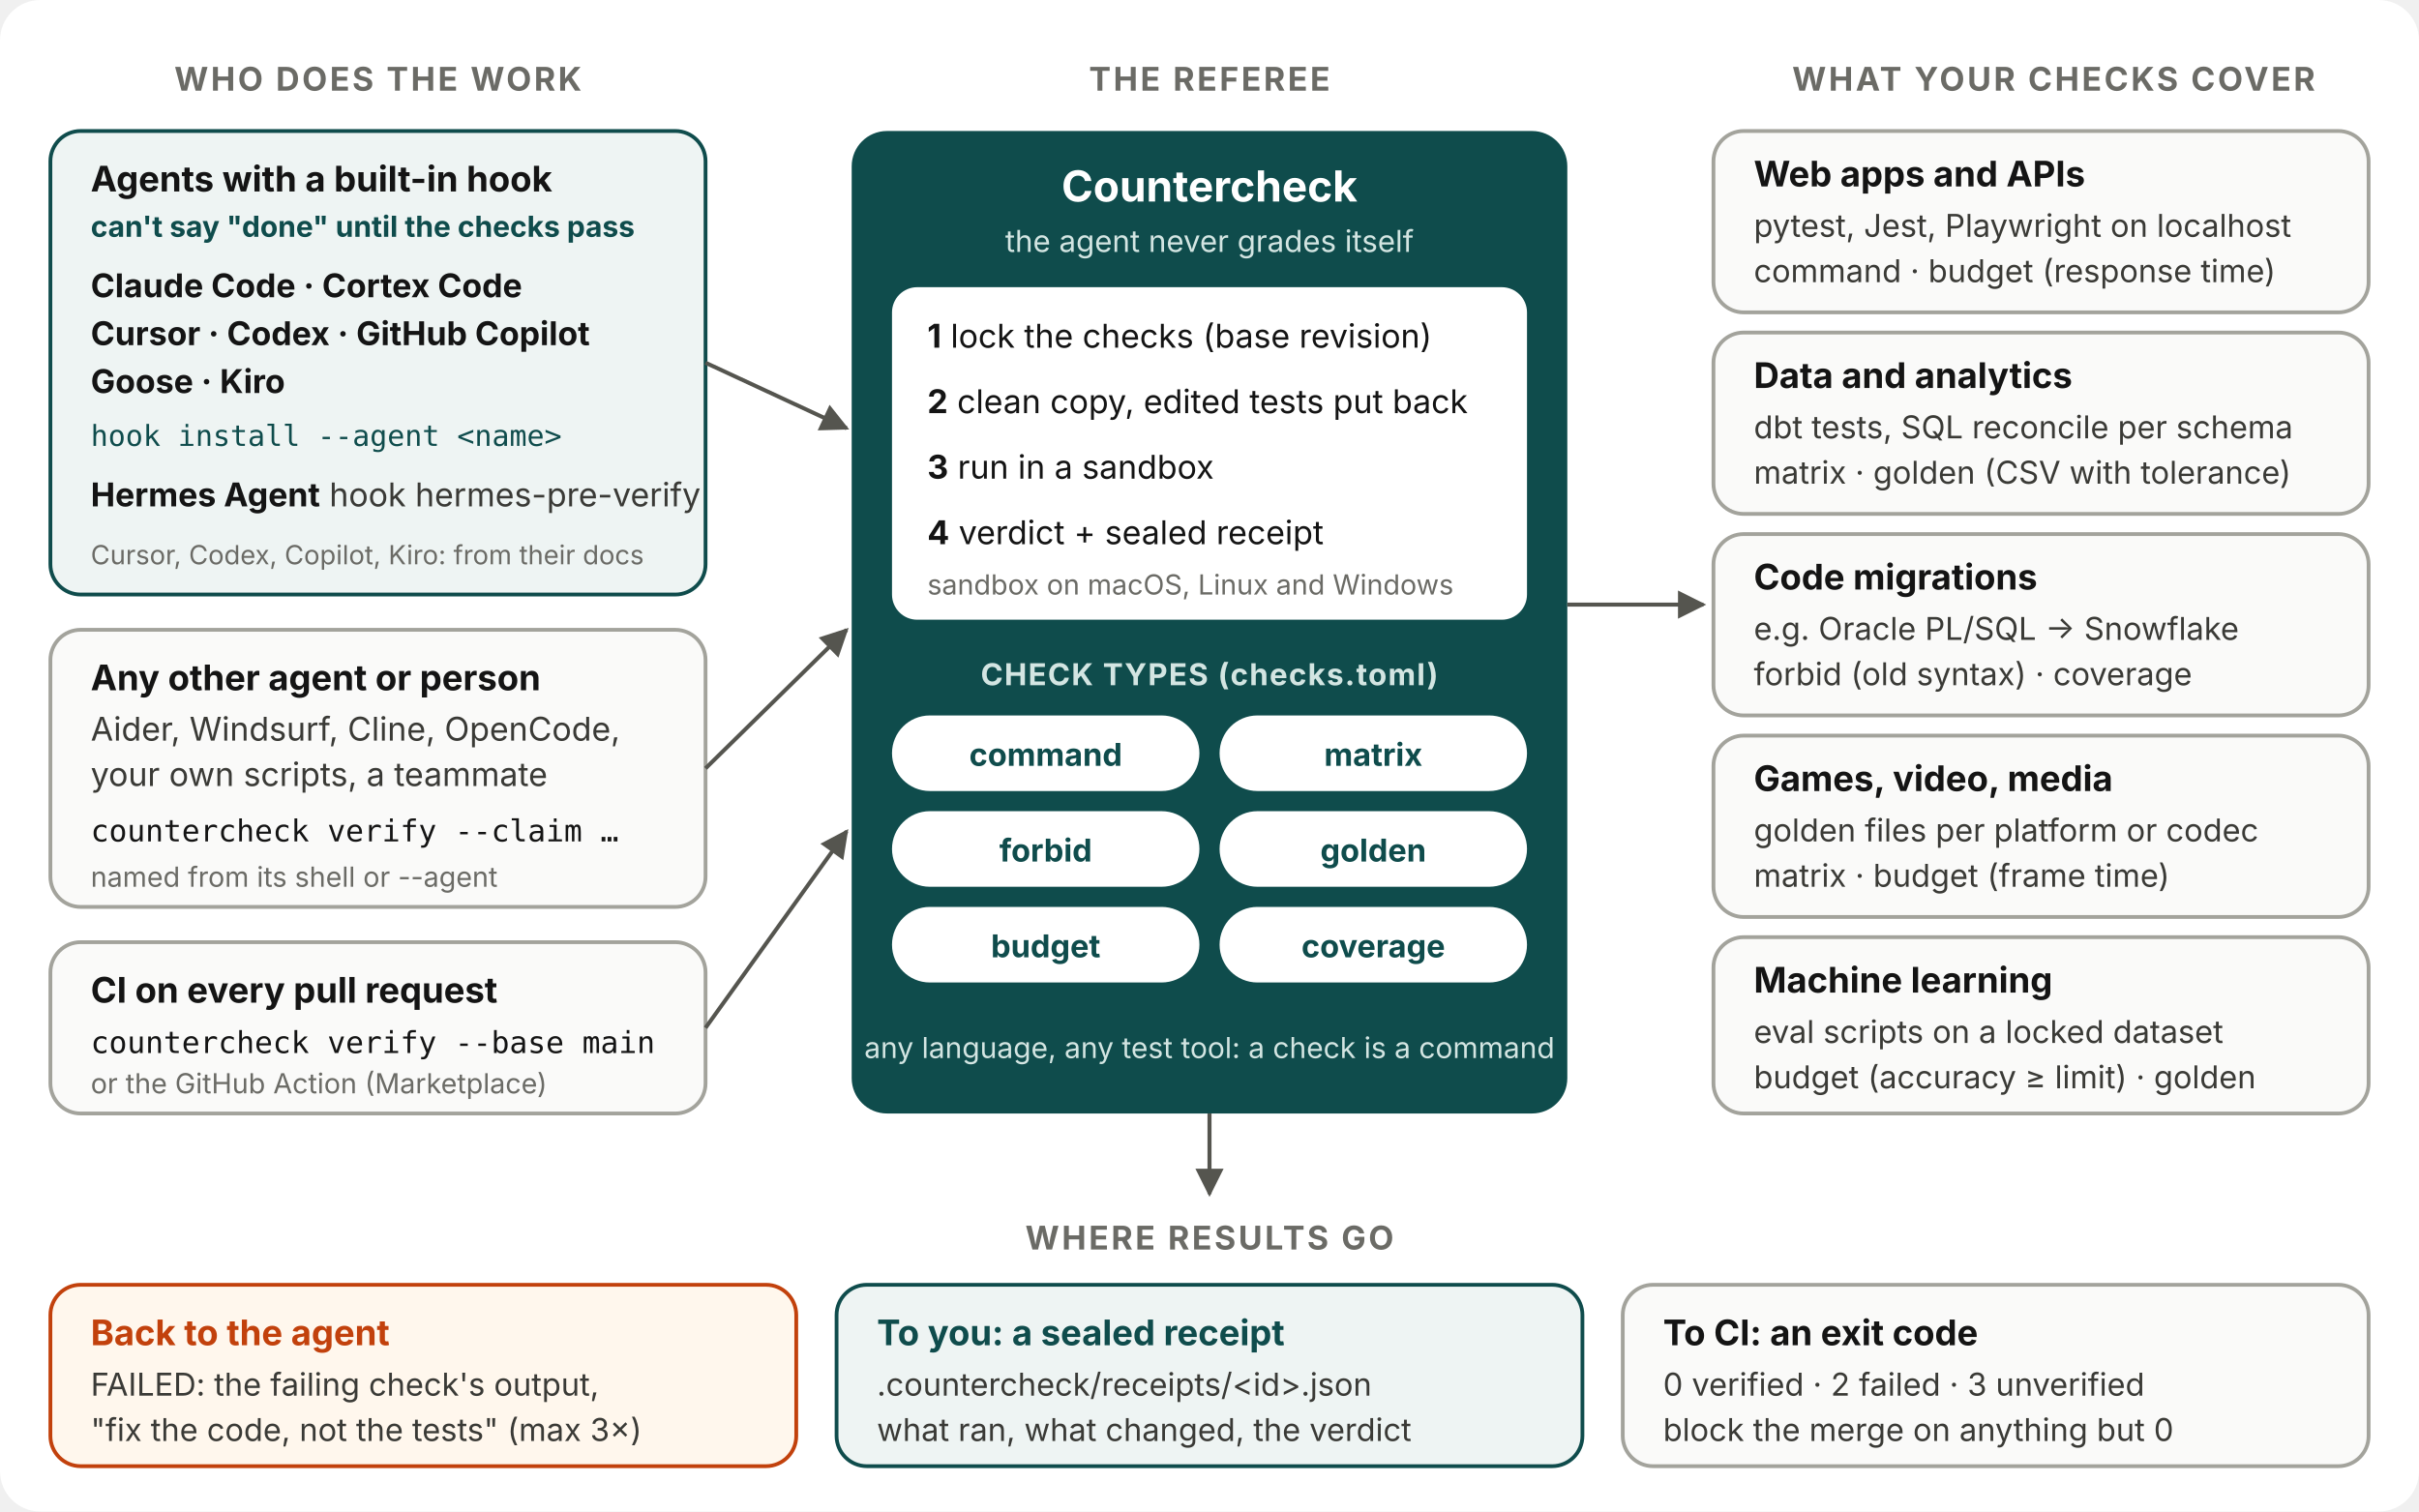
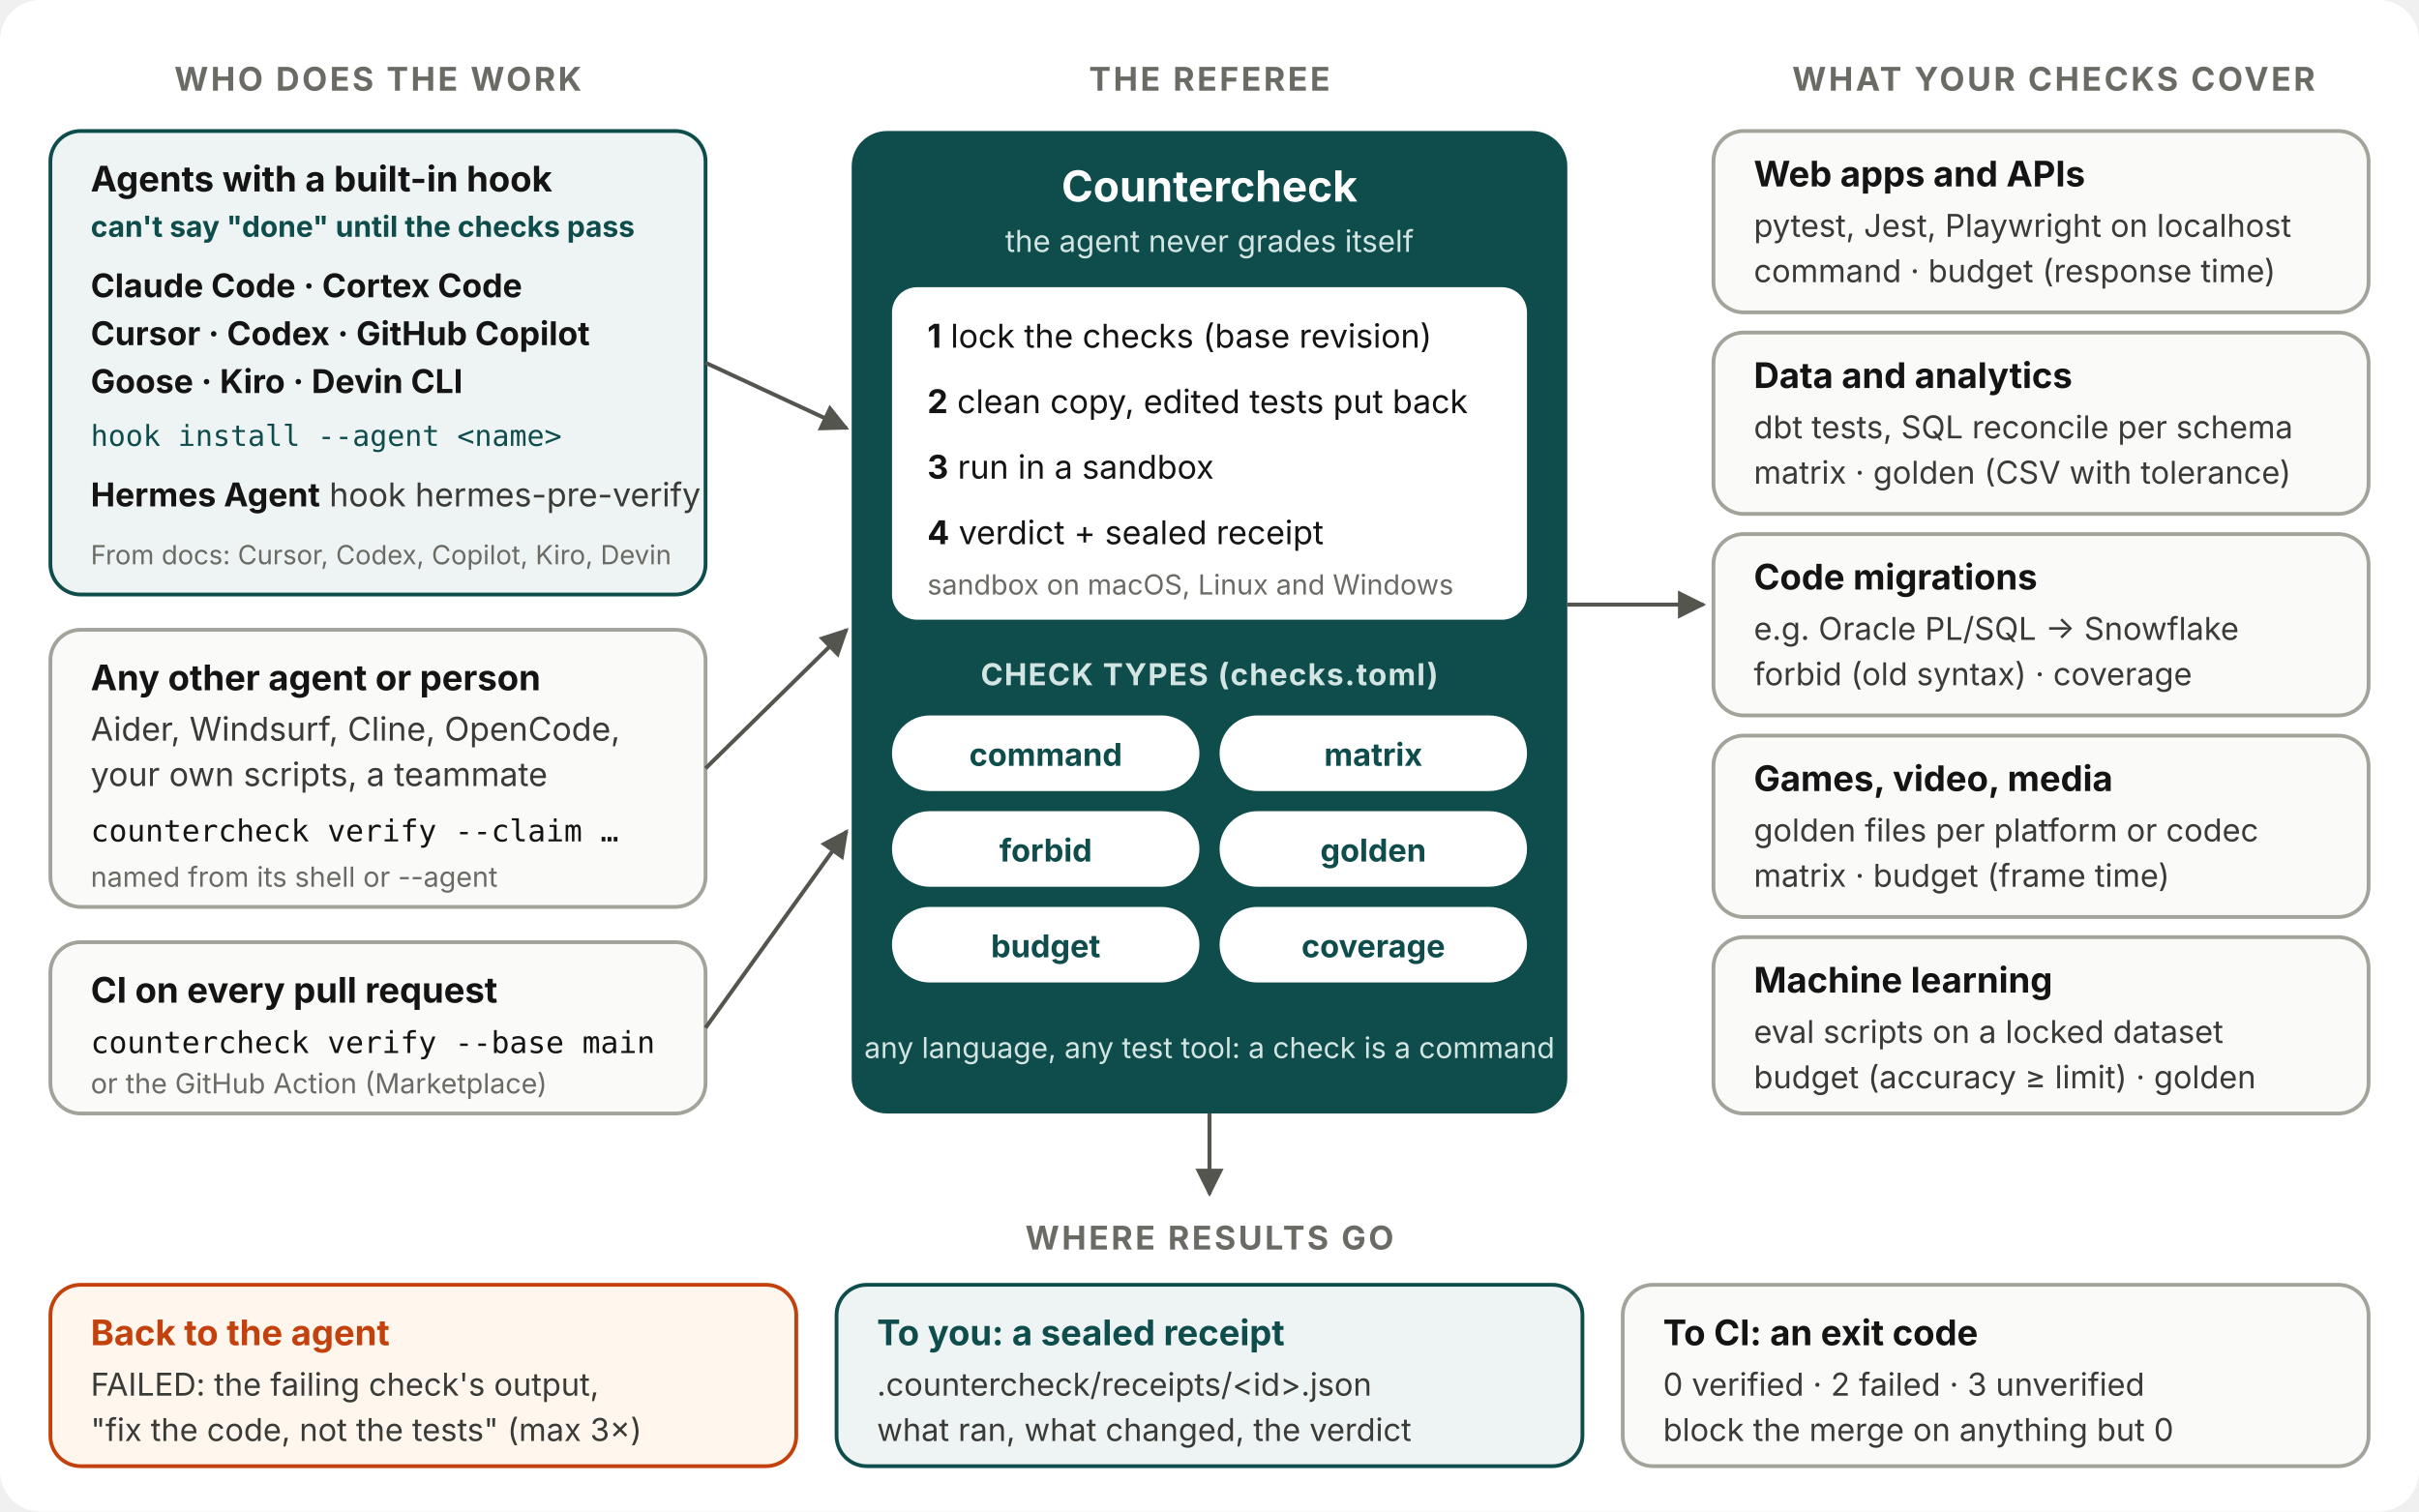
<svg xmlns="http://www.w3.org/2000/svg" width="960" height="600" viewBox="0 0 960 600" font-family="Inter, -apple-system, BlinkMacSystemFont, 'Segoe UI', Helvetica, Arial, sans-serif">
  <defs>
    <marker id="a" viewBox="0 0 10 10" refX="9" refY="5" markerWidth="7" markerHeight="7" orient="auto-start-reverse">
      <path d="M0,0 L10,5 L0,10 z" fill="#55554F" />
    </marker>
  </defs>
  <rect width="960" height="600" rx="16" fill="#FFFFFF" />
  <text x="150" y="36" text-anchor="middle" font-size="13" font-weight="700" fill="#6B6B66" letter-spacing="1">WHO DOES THE WORK</text>
  <text x="480" y="36" text-anchor="middle" font-size="13" font-weight="700" fill="#6B6B66" letter-spacing="1">THE REFEREE</text>
  <text x="815" y="36" text-anchor="middle" font-size="13" font-weight="700" fill="#6B6B66" letter-spacing="1">WHAT YOUR CHECKS COVER</text>
  <rect x="20" y="52" width="260" height="184" rx="12" fill="#EEF4F3" stroke="#0F4C4C" stroke-width="1.5" />
  <text x="36" y="76" font-size="14" font-weight="700" fill="#141414">Agents with a built-in hook</text>
  <text x="36" y="94" font-size="11.5" fill="#0F4C4C" font-weight="700">can't say "done" until the checks pass</text>
  <g font-size="13" fill="#3A3A36">
    <text x="36" y="118">
      <tspan font-weight="700" fill="#141414">Claude Code · Cortex Code</tspan>
    </text>
    <text x="36" y="137">
      <tspan font-weight="700" fill="#141414">Cursor · Codex · GitHub Copilot</tspan>
    </text>
    <text x="36" y="156">
-       <tspan font-weight="700" fill="#141414">Goose · Kiro</tspan>
+       <tspan font-weight="700" fill="#141414">Goose · Kiro · Devin CLI</tspan>
    </text>
  </g>
  <text x="36" y="177" font-size="11.5" font-family="'JetBrains Mono', ui-monospace, SFMono-Regular, Menlo, monospace" fill="#0F4C4C">hook install --agent &lt;name&gt;</text>
  <text x="36" y="201" font-size="13" fill="#3A3A36">
    <tspan font-weight="700" fill="#141414">Hermes Agent</tspan>  hook hermes-pre-verify</text>
-   <text x="36" y="224" font-size="10.5" fill="#6B6B66">Cursor, Codex, Copilot, Kiro: from their docs</text>
+   <text x="36" y="224" font-size="10.5" fill="#6B6B66">From docs: Cursor, Codex, Copilot, Kiro, Devin</text>
  <rect x="20" y="250" width="260" height="110" rx="12" fill="#FAFAF9" stroke="#A3A39C" stroke-width="1.5" />
  <text x="36" y="274" font-size="14" font-weight="700" fill="#141414">Any other agent or person</text>
  <text x="36" y="294" font-size="13" fill="#3A3A36">Aider, Windsurf, Cline, OpenCode,</text>
  <text x="36" y="312" font-size="13" fill="#3A3A36">your own scripts, a teammate</text>
  <text x="36" y="334" font-size="12" font-family="'JetBrains Mono', ui-monospace, SFMono-Regular, Menlo, monospace" fill="#141414">countercheck verify --claim …</text>
  <text x="36" y="352" font-size="11" fill="#6B6B66">named from its shell or --agent</text>
  <rect x="20" y="374" width="260" height="68" rx="12" fill="#FAFAF9" stroke="#A3A39C" stroke-width="1.5" />
  <text x="36" y="398" font-size="14" font-weight="700" fill="#141414">CI on every pull request</text>
  <text x="36" y="418" font-size="12" font-family="'JetBrains Mono', ui-monospace, SFMono-Regular, Menlo, monospace" fill="#141414">countercheck verify --base main</text>
  <text x="36" y="434" font-size="11" fill="#6B6B66">or the GitHub Action (Marketplace)</text>
  <line x1="280" y1="144" x2="336" y2="170" stroke="#55554F" stroke-width="1.6" marker-end="url(#a)" />
  <line x1="280" y1="305" x2="336" y2="250" stroke="#55554F" stroke-width="1.6" marker-end="url(#a)" />
  <line x1="280" y1="408" x2="336" y2="330" stroke="#55554F" stroke-width="1.6" marker-end="url(#a)" />
  <rect x="338" y="52" width="284" height="390" rx="14" fill="#0F4C4C" />
  <text x="480" y="80" text-anchor="middle" font-size="17" font-weight="700" fill="#FFFFFF">Countercheck</text>
  <text x="480" y="100" text-anchor="middle" font-size="12" fill="#D3E5E2">the agent never grades itself</text>
  <g font-size="13" fill="#141414">
    <rect x="354" y="114" width="252" height="132" rx="10" fill="#FFFFFF" />
    <text x="368" y="138">
      <tspan font-weight="700">1</tspan>  lock the checks (base revision)</text>
    <text x="368" y="164">
      <tspan font-weight="700">2</tspan>  clean copy, edited tests put back</text>
    <text x="368" y="190">
      <tspan font-weight="700">3</tspan>  run in a sandbox</text>
    <text x="368" y="216">
      <tspan font-weight="700">4</tspan>  verdict + sealed receipt</text>
    <text x="368" y="236" font-size="11" fill="#6B6B66">sandbox on macOS, Linux and Windows</text>
  </g>
  <text x="480" y="272" text-anchor="middle" font-size="12" font-weight="700" fill="#D3E5E2" letter-spacing="0.5">CHECK TYPES (checks.toml)</text>
  <g font-size="12.5" font-weight="700" text-anchor="middle">
    <rect x="354" y="284" width="122" height="30" rx="15" fill="#FFFFFF" />
    <text x="415" y="304" fill="#0F4C4C">command</text>
    <rect x="484" y="284" width="122" height="30" rx="15" fill="#FFFFFF" />
    <text x="545" y="304" fill="#0F4C4C">matrix</text>
    <rect x="354" y="322" width="122" height="30" rx="15" fill="#FFFFFF" />
    <text x="415" y="342" fill="#0F4C4C">forbid</text>
    <rect x="484" y="322" width="122" height="30" rx="15" fill="#FFFFFF" />
    <text x="545" y="342" fill="#0F4C4C">golden</text>
    <rect x="354" y="360" width="122" height="30" rx="15" fill="#FFFFFF" />
    <text x="415" y="380" fill="#0F4C4C">budget</text>
    <rect x="484" y="360" width="122" height="30" rx="15" fill="#FFFFFF" />
    <text x="545" y="380" fill="#0F4C4C">coverage</text>
  </g>
  <text x="480" y="420" text-anchor="middle" font-size="11.5" fill="#D3E5E2">any language, any test tool: a check is a command</text>
  <line x1="622" y1="240" x2="676" y2="240" stroke="#55554F" stroke-width="1.6" marker-end="url(#a)" />
  <g font-size="12.5" fill="#3A3A36">
    <rect x="680" y="52" width="260" height="72" rx="12" fill="#FAFAF9" stroke="#A3A39C" stroke-width="1.5" />
    <text x="696" y="74" font-size="14" font-weight="700" fill="#141414">Web apps and APIs</text>
    <text x="696" y="94">pytest, Jest, Playwright on localhost</text>
    <text x="696" y="112">command · budget (response time)</text>
    <rect x="680" y="132" width="260" height="72" rx="12" fill="#FAFAF9" stroke="#A3A39C" stroke-width="1.5" />
    <text x="696" y="154" font-size="14" font-weight="700" fill="#141414">Data and analytics</text>
    <text x="696" y="174">dbt tests, SQL reconcile per schema</text>
    <text x="696" y="192">matrix · golden (CSV with tolerance)</text>
    <rect x="680" y="212" width="260" height="72" rx="12" fill="#FAFAF9" stroke="#A3A39C" stroke-width="1.5" />
    <text x="696" y="234" font-size="14" font-weight="700" fill="#141414">Code migrations</text>
    <text x="696" y="254">e.g. Oracle PL/SQL → Snowflake</text>
    <text x="696" y="272">forbid (old syntax) · coverage</text>
    <rect x="680" y="292" width="260" height="72" rx="12" fill="#FAFAF9" stroke="#A3A39C" stroke-width="1.5" />
    <text x="696" y="314" font-size="14" font-weight="700" fill="#141414">Games, video, media</text>
    <text x="696" y="334">golden files per platform or codec</text>
    <text x="696" y="352">matrix · budget (frame time)</text>
    <rect x="680" y="372" width="260" height="70" rx="12" fill="#FAFAF9" stroke="#A3A39C" stroke-width="1.5" />
    <text x="696" y="394" font-size="14" font-weight="700" fill="#141414">Machine learning</text>
    <text x="696" y="414">eval scripts on a locked dataset</text>
    <text x="696" y="432">budget (accuracy ≥ limit) · golden</text>
  </g>
  <line x1="480" y1="442" x2="480" y2="474" stroke="#55554F" stroke-width="1.6" marker-end="url(#a)" />
  <text x="480" y="496" text-anchor="middle" font-size="13" font-weight="700" fill="#6B6B66" letter-spacing="1">WHERE RESULTS GO</text>
  <g font-size="12.5" fill="#3A3A36">
    <rect x="20" y="510" width="296" height="72" rx="12" fill="#FFF7ED" stroke="#C2410C" stroke-width="1.5" />
    <text x="36" y="534" font-size="14" font-weight="700" fill="#C2410C">Back to the agent</text>
    <text x="36" y="554">FAILED: the failing check's output,</text>
    <text x="36" y="572">"fix the code, not the tests" (max 3×)</text>
    <rect x="332" y="510" width="296" height="72" rx="12" fill="#EEF4F3" stroke="#0F4C4C" stroke-width="1.5" />
    <text x="348" y="534" font-size="14" font-weight="700" fill="#0F4C4C">To you: a sealed receipt</text>
    <text x="348" y="554">.countercheck/receipts/&lt;id&gt;.json</text>
    <text x="348" y="572">what ran, what changed, the verdict</text>
    <rect x="644" y="510" width="296" height="72" rx="12" fill="#FAFAF9" stroke="#A3A39C" stroke-width="1.5" />
    <text x="660" y="534" font-size="14" font-weight="700" fill="#141414">To CI: an exit code</text>
    <text x="660" y="554">0 verified · 2 failed · 3 unverified</text>
    <text x="660" y="572">block the merge on anything but 0</text>
  </g>
</svg>
